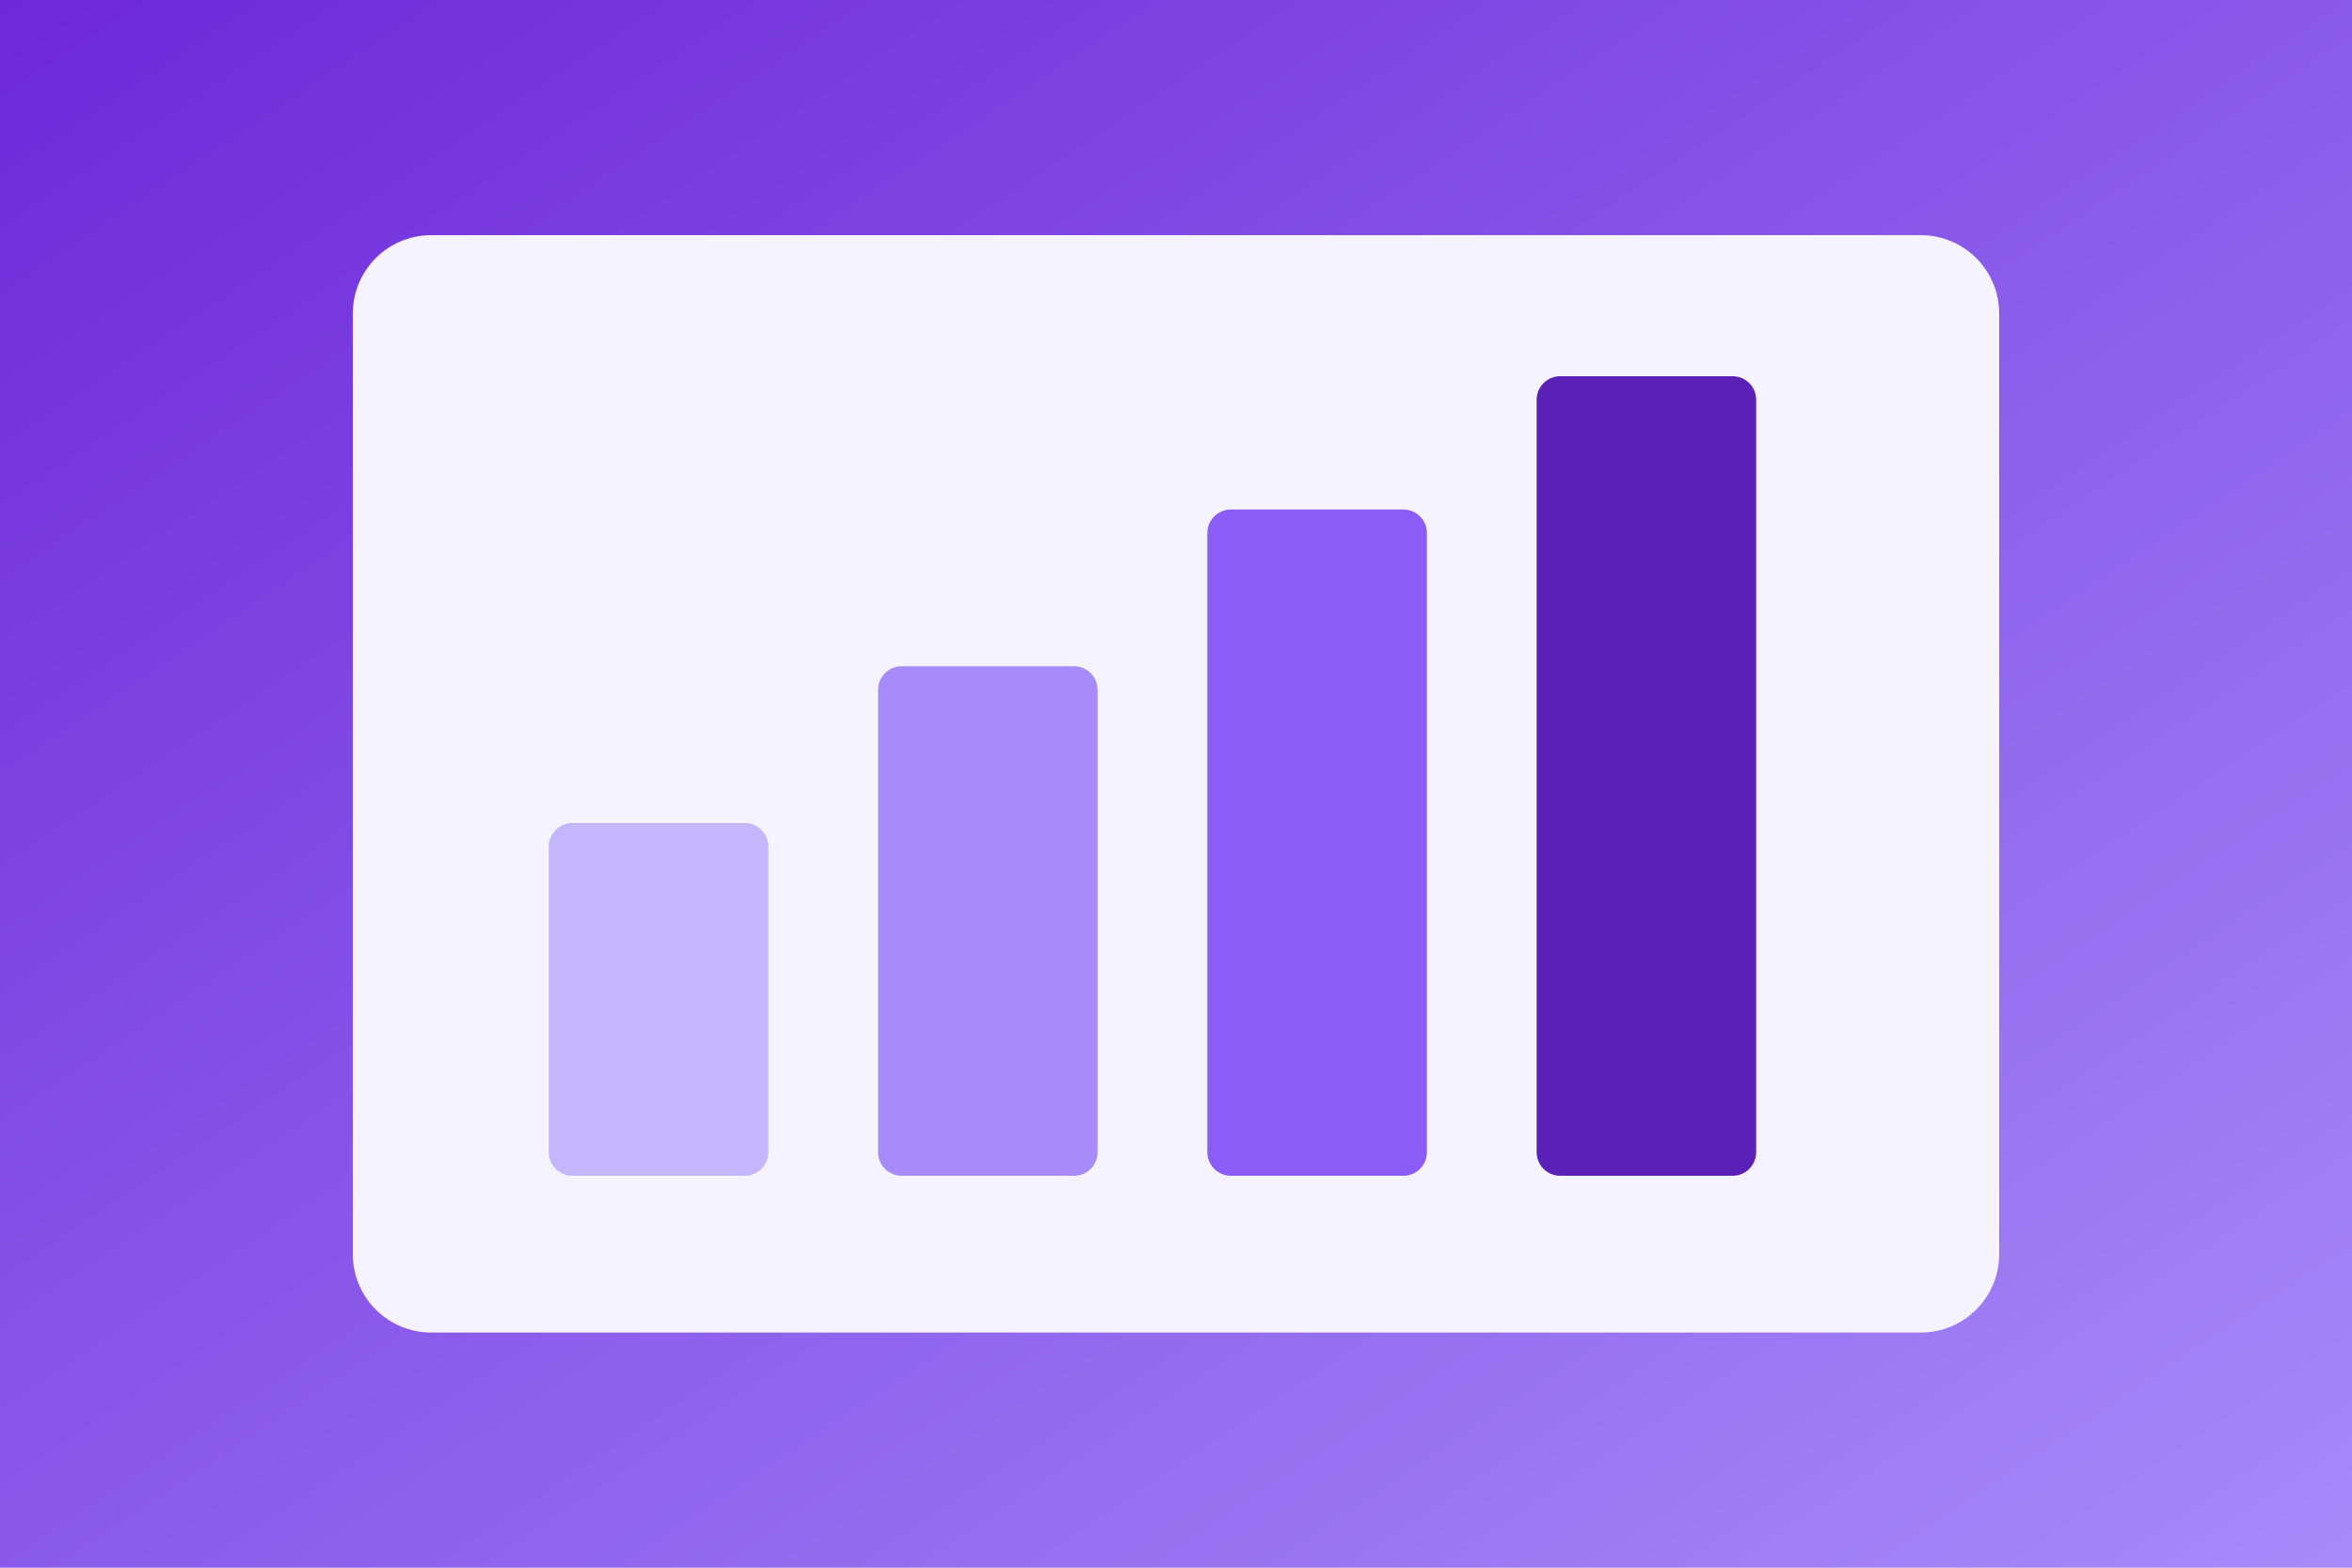
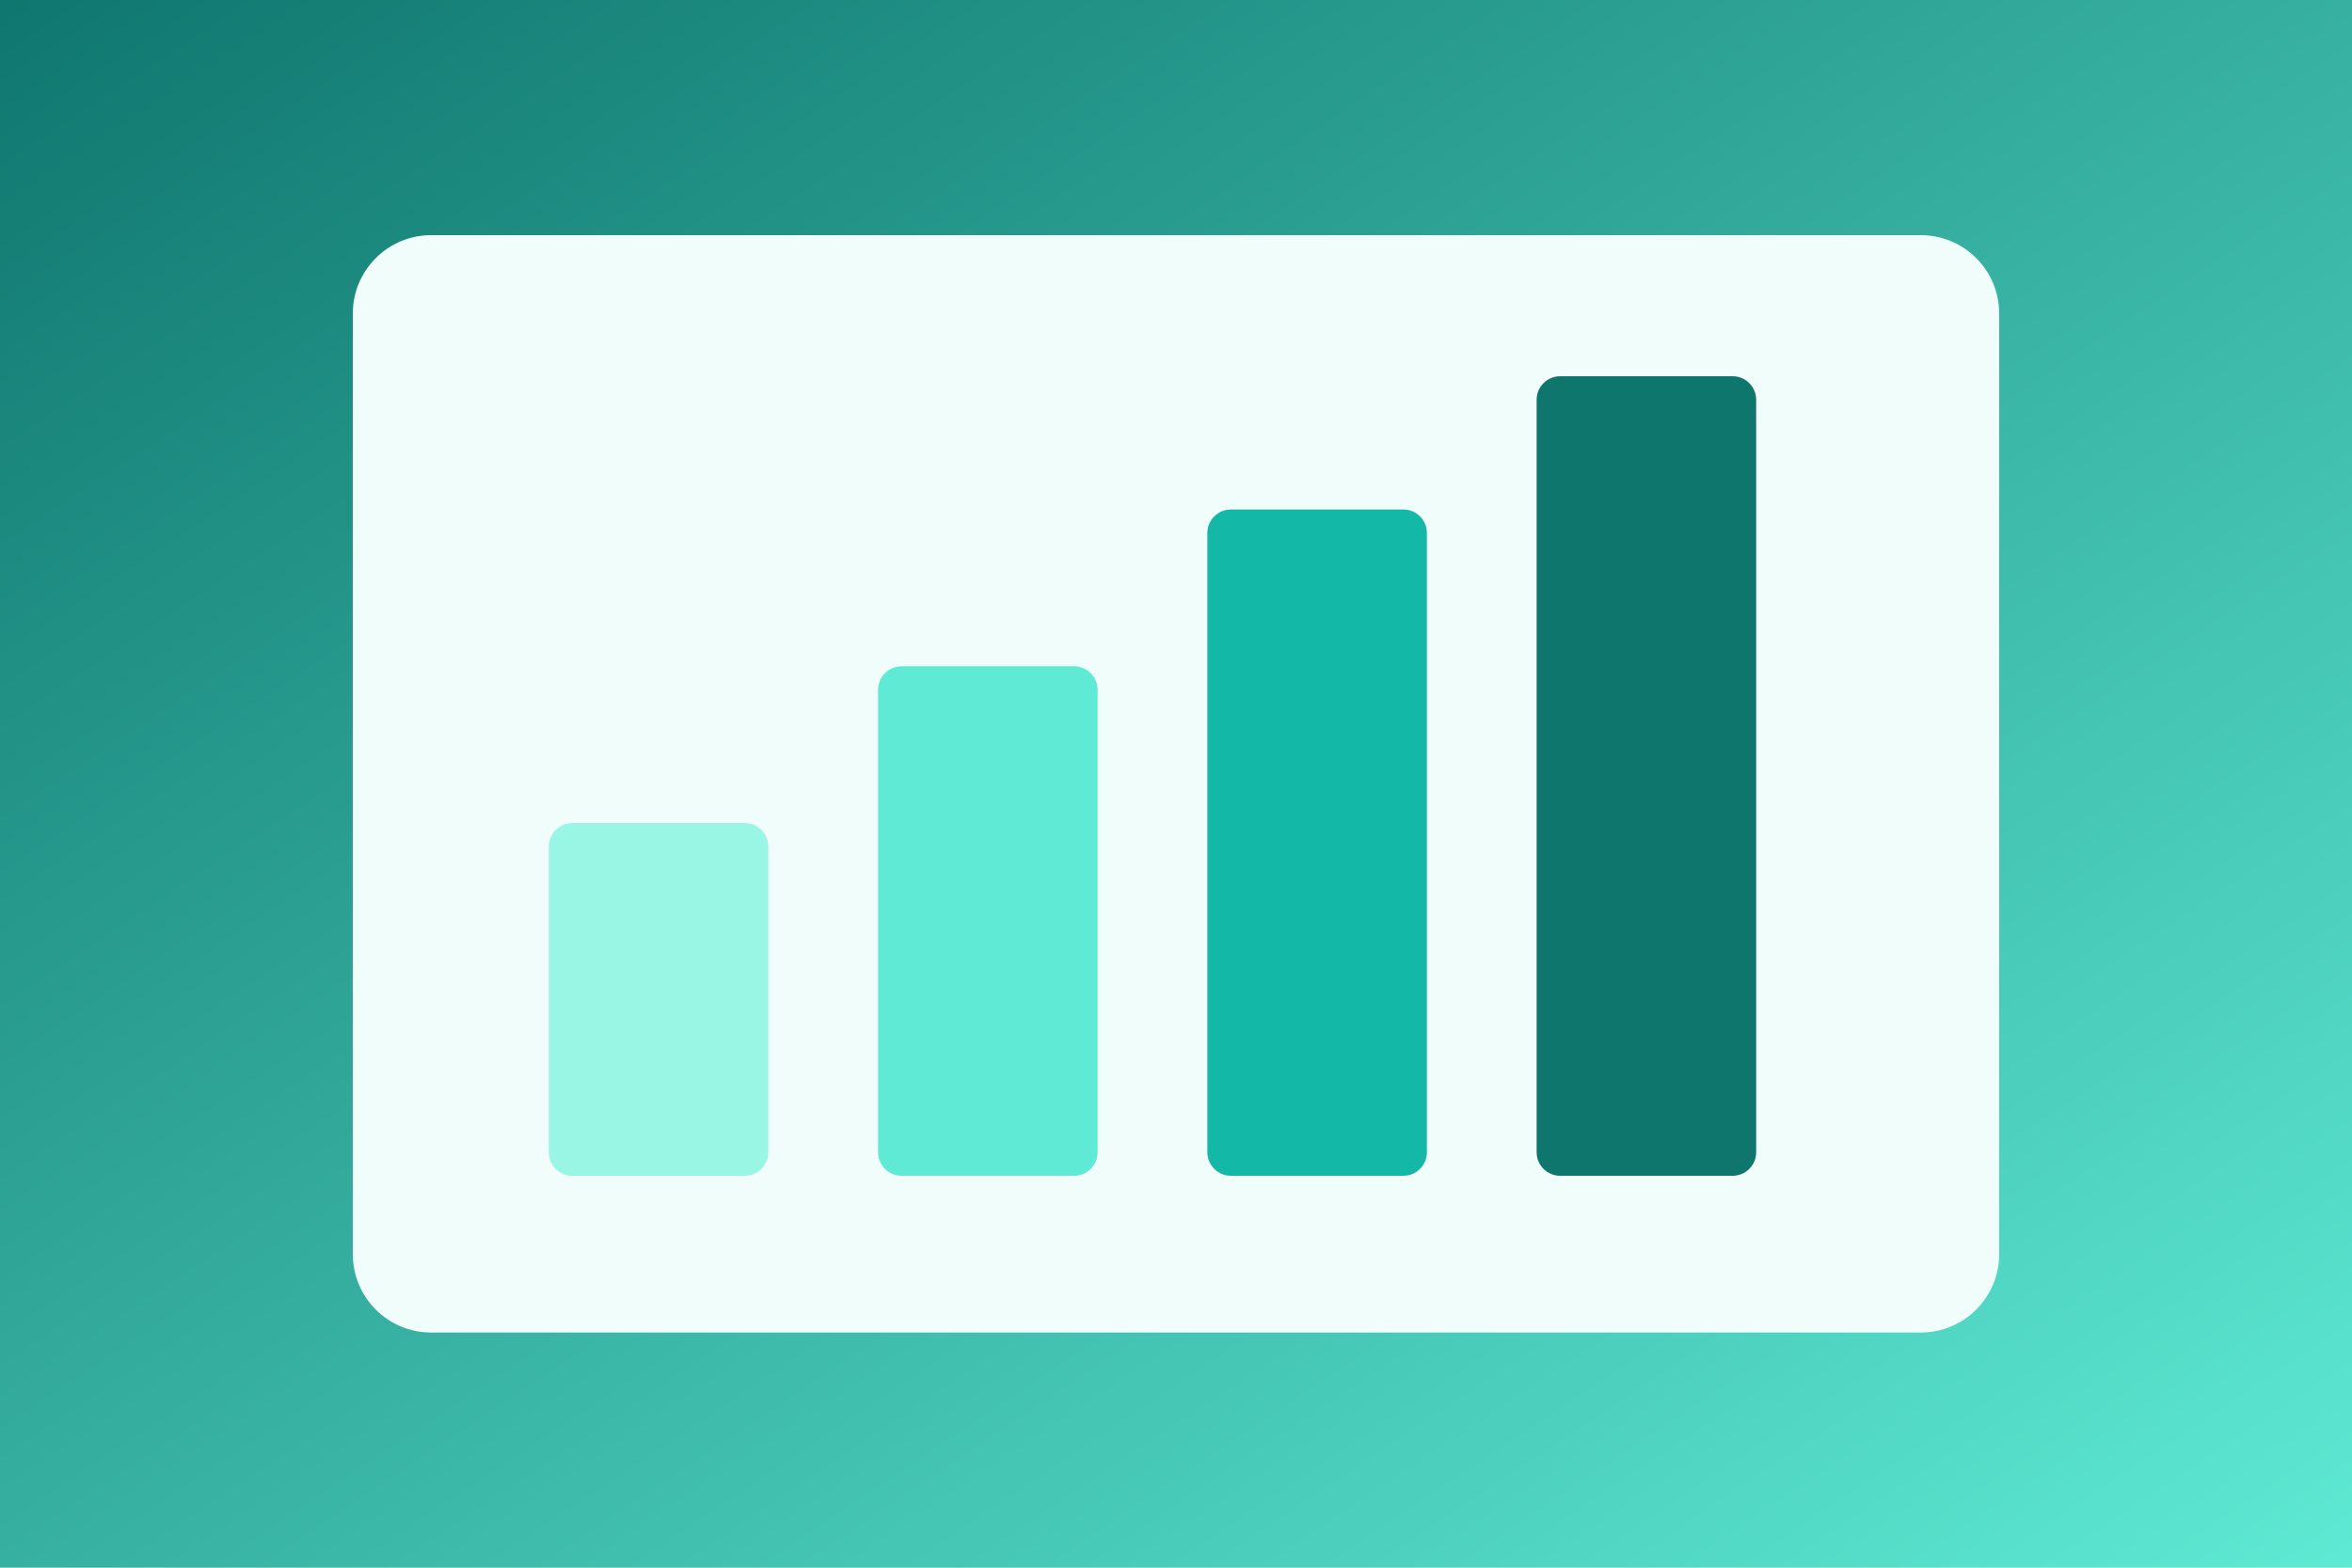
<svg xmlns="http://www.w3.org/2000/svg" viewBox="0 0 300 200" width="300" height="200">
  <defs>
    <linearGradient id="g" x1="0" y1="0" x2="1" y2="1">
-       <stop offset="0" stop-color="#6d28d9" />
-       <stop offset="1" stop-color="#a78bfa" />
+       <stop offset="0" stop-color="#0f766e" />
+       <stop offset="1" stop-color="#5eead4" />
    </linearGradient>
  </defs>
  <rect width="300" height="200" fill="url(#g)" />
-   <rect x="45" y="30" width="210" height="140" rx="10" fill="#f5f3ff" />
-   <rect x="70" y="105" width="28" height="45" rx="3" fill="#c4b5fd" />
-   <rect x="112" y="85" width="28" height="65" rx="3" fill="#a78bfa" />
-   <rect x="154" y="65" width="28" height="85" rx="3" fill="#8b5cf6" />
-   <rect x="196" y="48" width="28" height="102" rx="3" fill="#5b21b6" />
+   <rect x="45" y="30" width="210" height="140" rx="10" fill="#f0fdfa" />
+   <rect x="70" y="105" width="28" height="45" rx="3" fill="#99f6e4" />
+   <rect x="112" y="85" width="28" height="65" rx="3" fill="#5eead4" />
+   <rect x="154" y="65" width="28" height="85" rx="3" fill="#14b8a6" />
+   <rect x="196" y="48" width="28" height="102" rx="3" fill="#0f766e" />
</svg>
